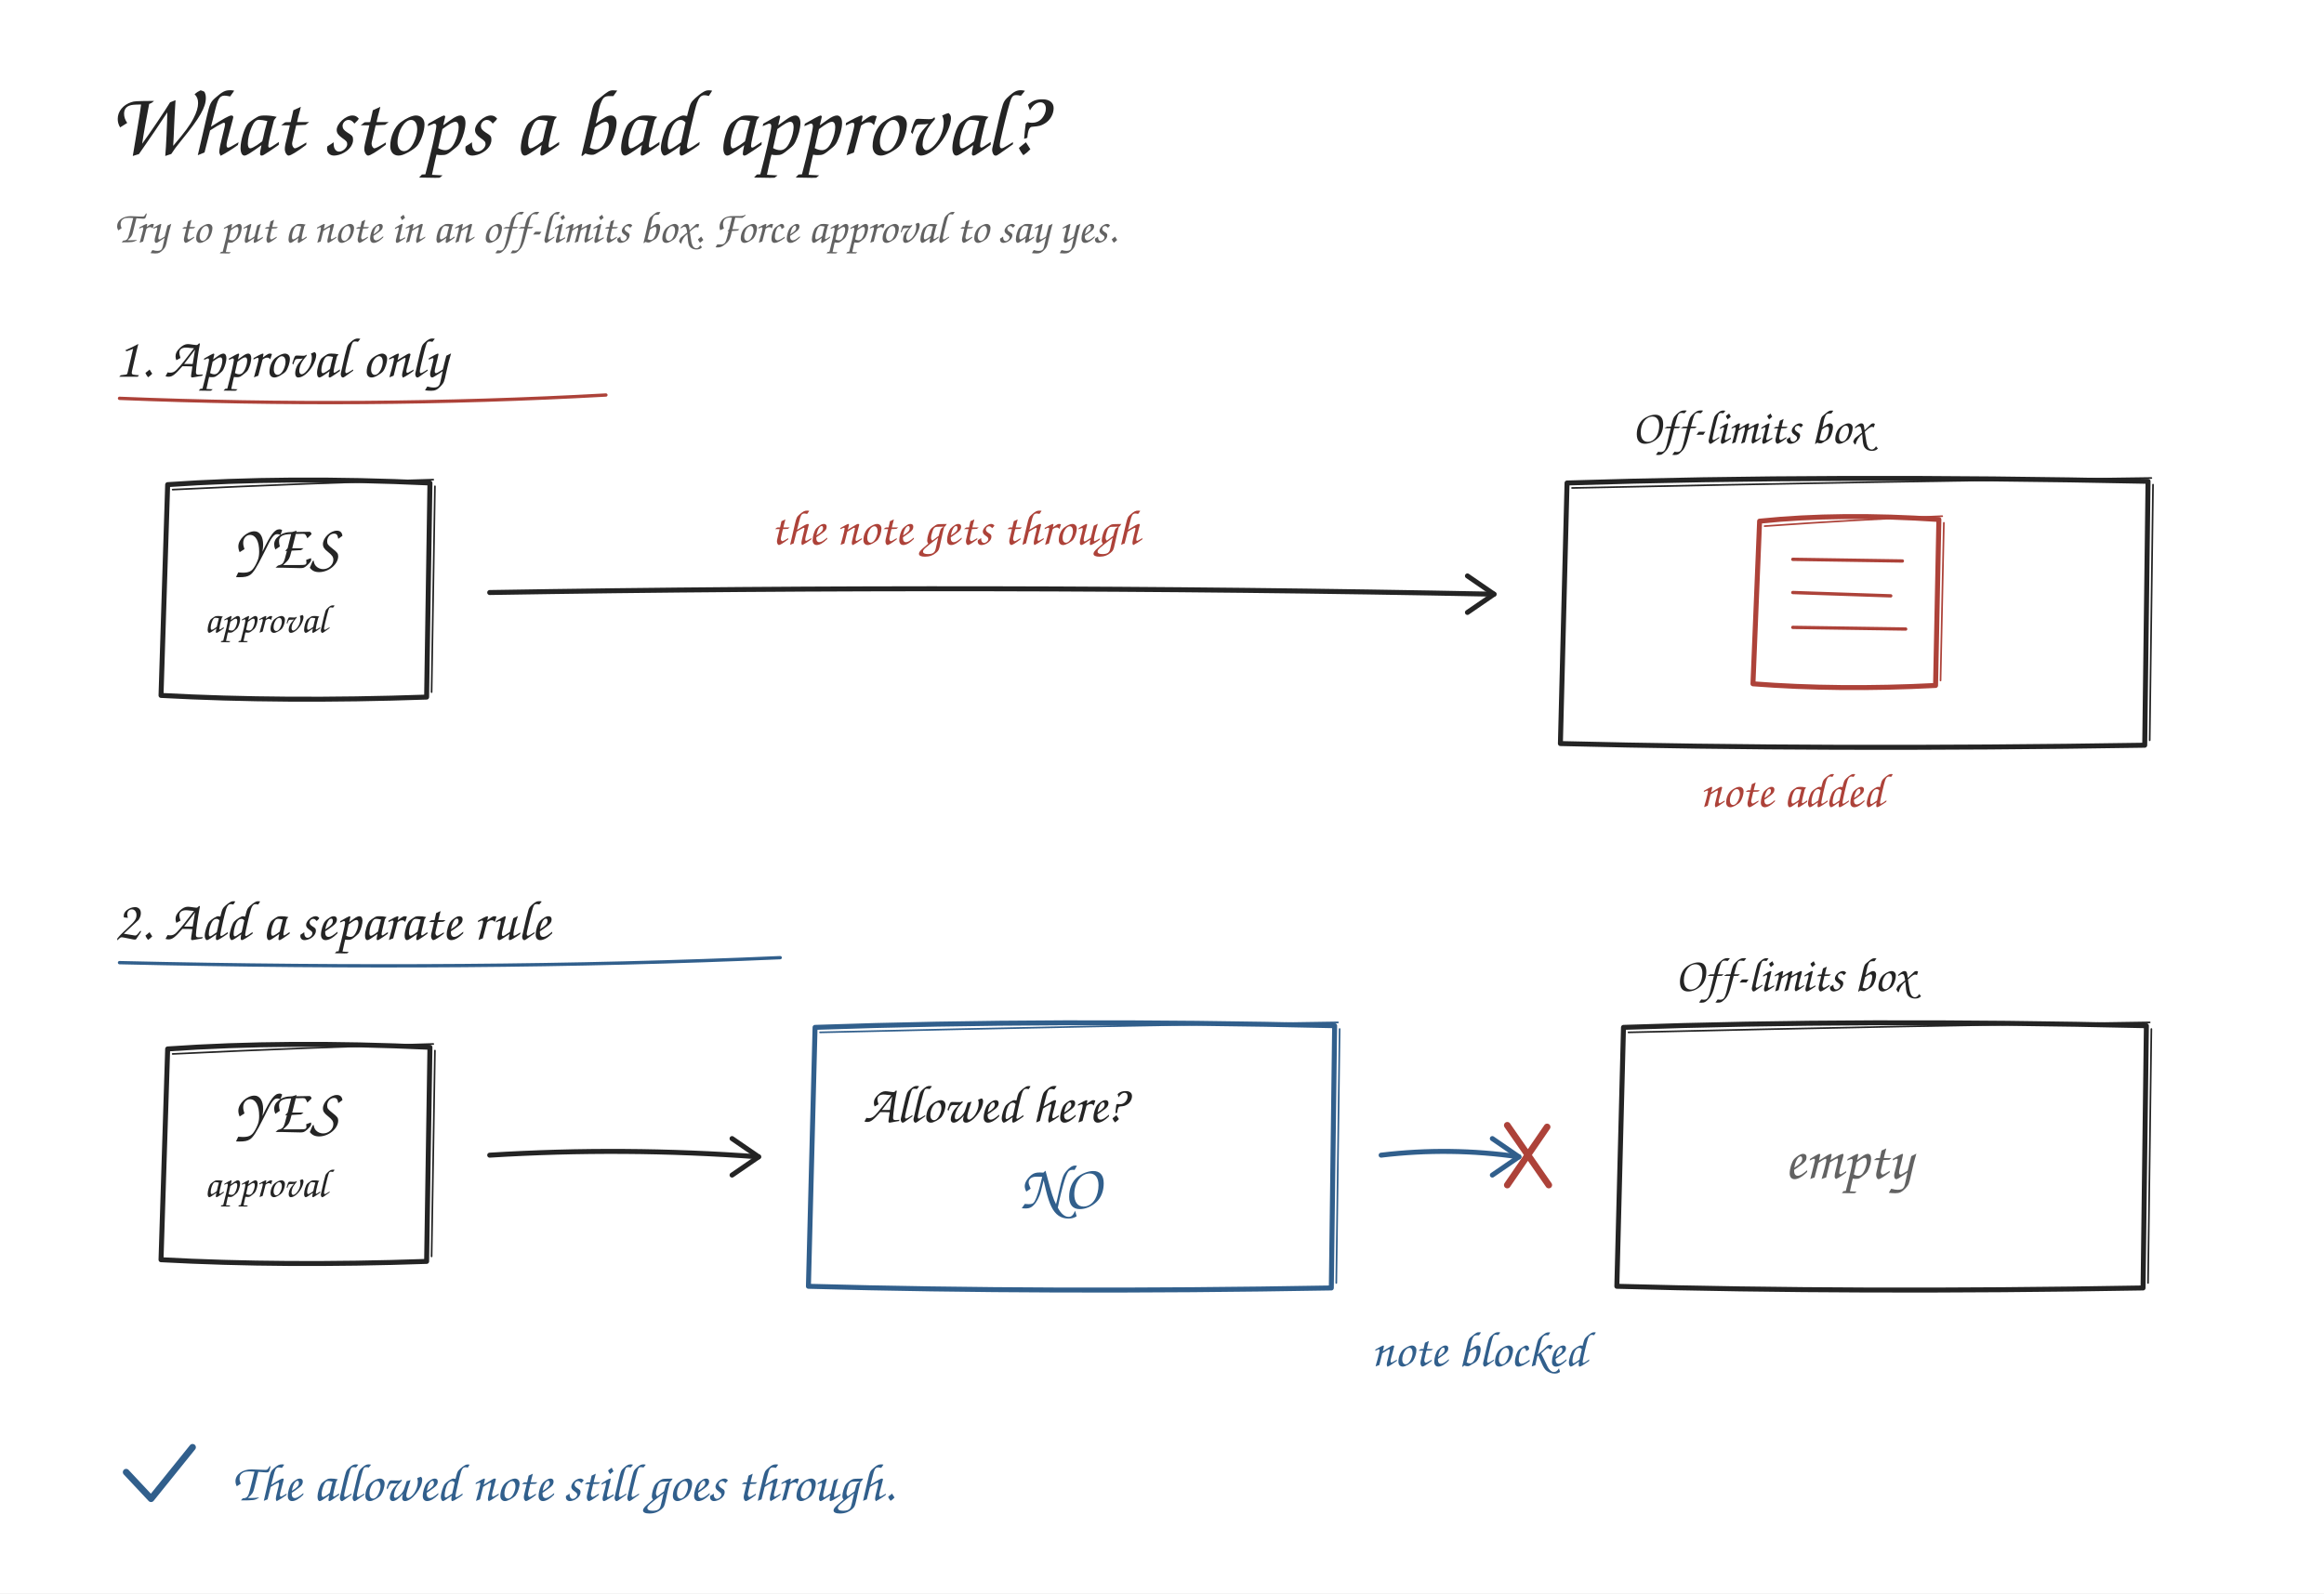
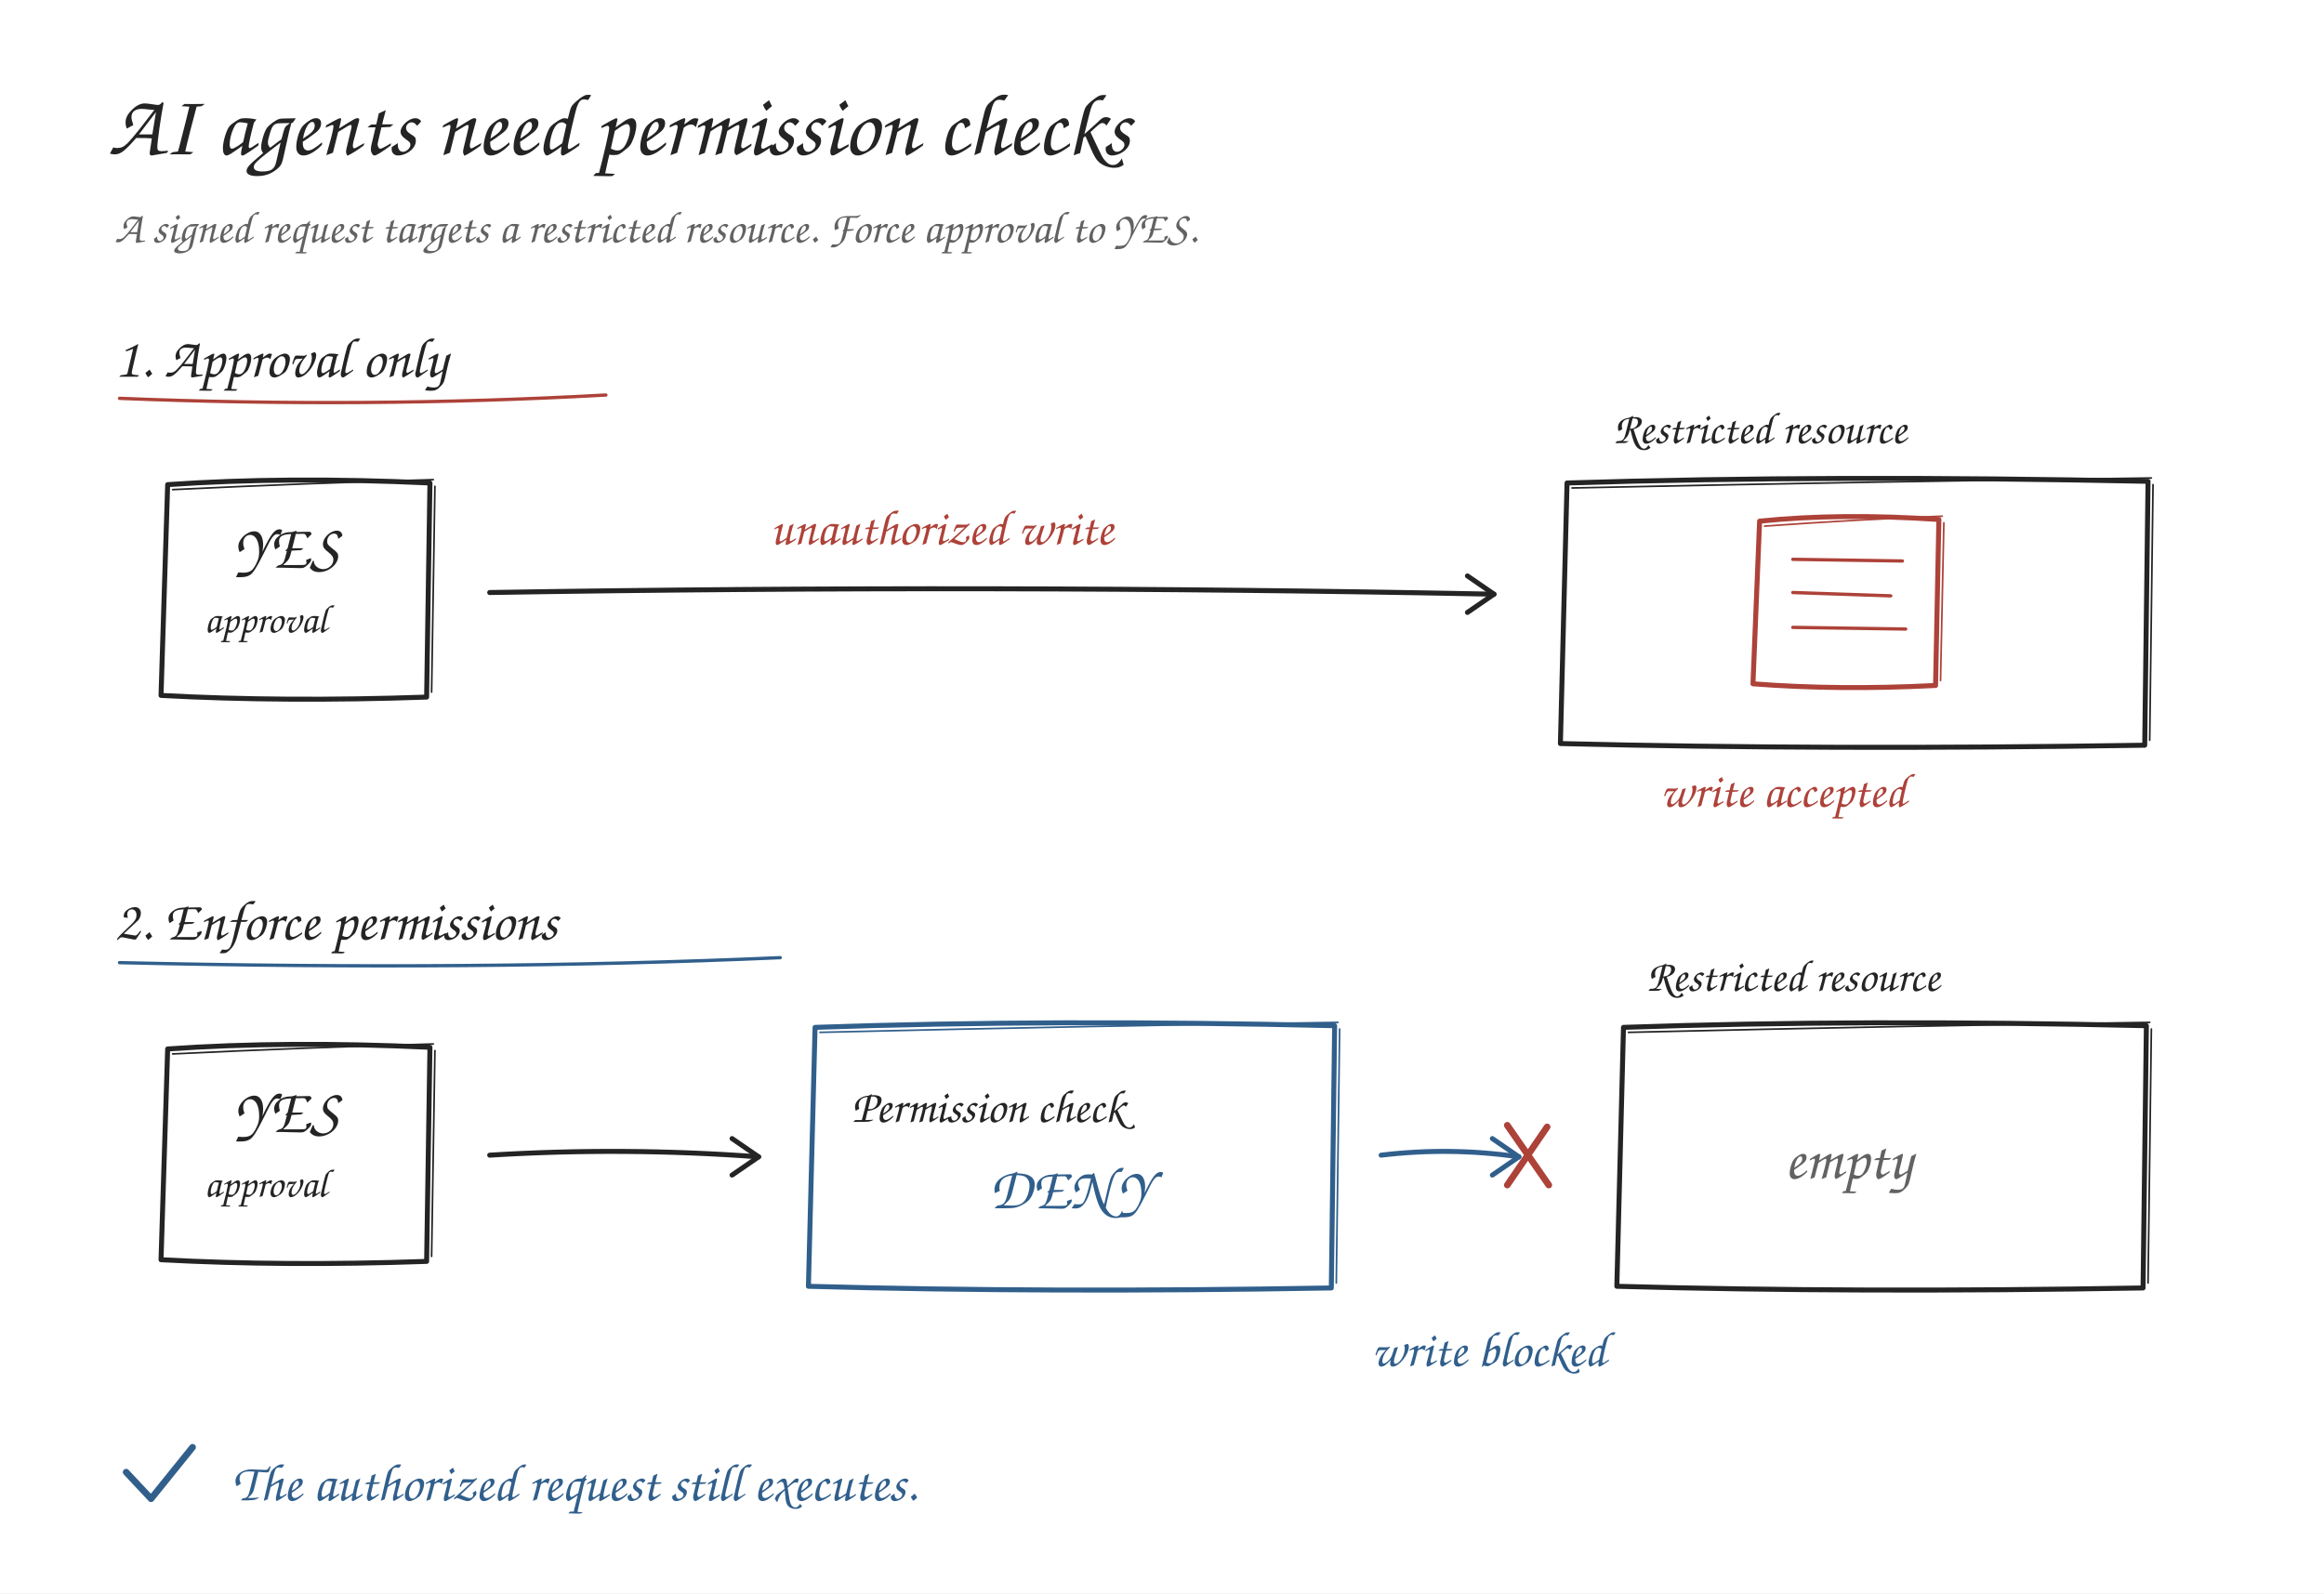
- <svg xmlns="http://www.w3.org/2000/svg" width="1400" height="960" viewBox="0 0 1400 960" role="img" aria-label="A note for an off-limits box gets through when approval is the only check. A separate permission rule blocks it while allowing a legitimate note.">
+ <svg xmlns="http://www.w3.org/2000/svg" width="1400" height="960" viewBox="0 0 1400 960" role="img" aria-label="AI agents need permission checks: a signed request to a restricted resource executes with approval alone; independent policy blocks it and permits an authorized request.">
  <rect width="1400" height="960" fill="white" />
  <style>text{font-family:Chalkboard,"Comic Sans MS",cursive}.small{font-family:Arial,Helvetica,sans-serif}</style>
-   <text x="65" y="93" font-size="57" fill="#242424" class="pen">What stops a bad approval?</text>
-   <text x="69" y="146" font-size="27" fill="#626262" class="pen">Try to put a note in an off-limits box. Force approval to say yes.</text>
+   <text x="65" y="93" font-size="53" fill="#242424" class="pen">AI agents need permission checks</text>
+   <text x="69" y="146" font-size="27" fill="#626262" class="pen">A signed request targets a restricted resource. Force approval to YES.</text>
  <text x="69" y="227" font-size="34" fill="#242424" class="pen">1. Approval only</text>
  <path d="M72 240 Q220 246 365 238" stroke="#ad4239" stroke-width="2" stroke-linecap="round" stroke-linejoin="round" fill="none" />
  <path d="M 101 292 Q 172.6 287 259 291 L 257 420 Q 171.0 423 97 419 Z" stroke="#242424" stroke-width="3" stroke-linecap="round" stroke-linejoin="round" fill="none" />
  <path d="M 104 295 Q 187.0 291 261 289 M 262 293 L 260 417" stroke="#242424" stroke-width="1" stroke-linecap="round" stroke-linejoin="round" fill="none" />
  <text x="141" y="342" font-size="38" fill="#242424" class="pen">YES</text>
  <text x="123" y="381" font-size="24" fill="#242424" class="pen">approval</text>
  <path d="M295 357 Q597.5 352 900 358" stroke="#242424" stroke-width="3" stroke-linecap="round" stroke-linejoin="round" fill="none" />
  <path d="M884 347 L900 358 L884 369" stroke="#242424" stroke-width="3" stroke-linecap="round" stroke-linejoin="round" fill="none" />
-   <text x="464" y="328" font-size="30" fill="#ad4239" class="pen">the note gets through</text>
+   <text x="464" y="328" font-size="30" fill="#ad4239" class="pen">unauthorized write</text>
  <path d="M 944 291 Q 1103.92 286 1294 290 L 1292 449 Q 1100.4 452 940 448 Z" stroke="#242424" stroke-width="3" stroke-linecap="round" stroke-linejoin="round" fill="none" />
  <path d="M 947 294 Q 1135.6 290 1296 288 M 1297 292 L 1295 446" stroke="#242424" stroke-width="1" stroke-linecap="round" stroke-linejoin="round" fill="none" />
-   <text x="983" y="267" font-size="29" fill="#242424" class="pen">Off-limits box</text>
+   <text x="972" y="267" font-size="27" fill="#242424" class="pen">Restricted resource</text>
  <path d="M 1060 314 Q 1108.6 309 1168 313 L 1166 413 Q 1107.5 416 1056 412 Z" stroke="#ad4239" stroke-width="3" stroke-linecap="round" stroke-linejoin="round" fill="none" />
  <path d="M 1063 317 Q 1118.5 313 1170 311 M 1171 315 L 1169 410" stroke="#ad4239" stroke-width="1" stroke-linecap="round" stroke-linejoin="round" fill="none" />
  <path d="M1080 337 L1146 338 M1080 357 L1139 359 M1080 378 L1148 379" stroke="#ad4239" stroke-width="2" stroke-linecap="round" stroke-linejoin="round" fill="none" />
-   <text x="1024" y="486" font-size="29" fill="#ad4239" class="pen">note added</text>
-   <text x="69" y="566" font-size="34" fill="#242424" class="pen">2. Add a separate rule</text>
+   <text x="1000" y="486" font-size="29" fill="#ad4239" class="pen">write accepted</text>
+   <text x="69" y="566" font-size="34" fill="#242424" class="pen">2. Enforce permissions</text>
  <path d="M72 580 Q287 585 470 577" stroke="#315f8c" stroke-width="2" stroke-linecap="round" stroke-linejoin="round" fill="none" />
  <path d="M 101 632 Q 172.6 627 259 631 L 257 760 Q 171.0 763 97 759 Z" stroke="#242424" stroke-width="3" stroke-linecap="round" stroke-linejoin="round" fill="none" />
  <path d="M 104 635 Q 187.0 631 261 629 M 262 633 L 260 757" stroke="#242424" stroke-width="1" stroke-linecap="round" stroke-linejoin="round" fill="none" />
  <text x="141" y="682" font-size="38" fill="#242424" class="pen">YES</text>
  <text x="123" y="721" font-size="24" fill="#242424" class="pen">approval</text>
  <path d="M295 696 Q376.0 691 457 697" stroke="#242424" stroke-width="3" stroke-linecap="round" stroke-linejoin="round" fill="none" />
  <path d="M441 686 L457 697 L441 708" stroke="#242424" stroke-width="3" stroke-linecap="round" stroke-linejoin="round" fill="none" />
  <path d="M 491 619 Q 633.9 614 804 618 L 802 776 Q 630.75 779 487 775 Z" stroke="#315f8c" stroke-width="3" stroke-linecap="round" stroke-linejoin="round" fill="none" />
  <path d="M 494 622 Q 662.25 618 806 616 M 807 620 L 805 773" stroke="#315f8c" stroke-width="1" stroke-linecap="round" stroke-linejoin="round" fill="none" />
-   <text x="520" y="676" font-size="32" fill="#242424" class="pen">Allowed here?</text>
-   <text x="614" y="728" font-size="38" fill="#315f8c" class="pen">NO</text>
+   <text x="513" y="676" font-size="28" fill="#242424" class="pen">Permission check</text>
+   <text x="596" y="728" font-size="36" fill="#315f8c" class="pen">DENY</text>
  <path d="M832 696 Q873.5 691 915 697" stroke="#315f8c" stroke-width="3" stroke-linecap="round" stroke-linejoin="round" fill="none" />
  <path d="M899 686 L915 697 L899 708" stroke="#315f8c" stroke-width="3" stroke-linecap="round" stroke-linejoin="round" fill="none" />
  <path d="M908 678 L933 714 M932 679 L908 714" stroke="#ad4239" stroke-width="4" stroke-linecap="round" stroke-linejoin="round" fill="none" />
  <path d="M 978 619 Q 1121.82 614 1293 618 L 1291 776 Q 1118.65 779 974 775 Z" stroke="#242424" stroke-width="3" stroke-linecap="round" stroke-linejoin="round" fill="none" />
  <path d="M 981 622 Q 1150.35 618 1295 616 M 1296 620 L 1294 773" stroke="#242424" stroke-width="1" stroke-linecap="round" stroke-linejoin="round" fill="none" />
-   <text x="1009" y="597" font-size="29" fill="#242424" class="pen">Off-limits box</text>
+   <text x="992" y="597" font-size="27" fill="#242424" class="pen">Restricted resource</text>
  <text x="1075" y="710" font-size="36" fill="#626262" class="pen">empty</text>
-   <text x="826" y="823" font-size="30" fill="#315f8c" class="pen">note blocked</text>
+   <text x="826" y="823" font-size="30" fill="#315f8c" class="pen">write blocked</text>
  <path d="M76 887 L91 903 L116 872" stroke="#315f8c" stroke-width="4" stroke-linecap="round" stroke-linejoin="round" fill="none" />
-   <text x="140" y="904" font-size="32" fill="#315f8c" class="pen">The allowed note still goes through.</text>
+   <text x="140" y="904" font-size="32" fill="#315f8c" class="pen">The authorized request still executes.</text>
</svg>
